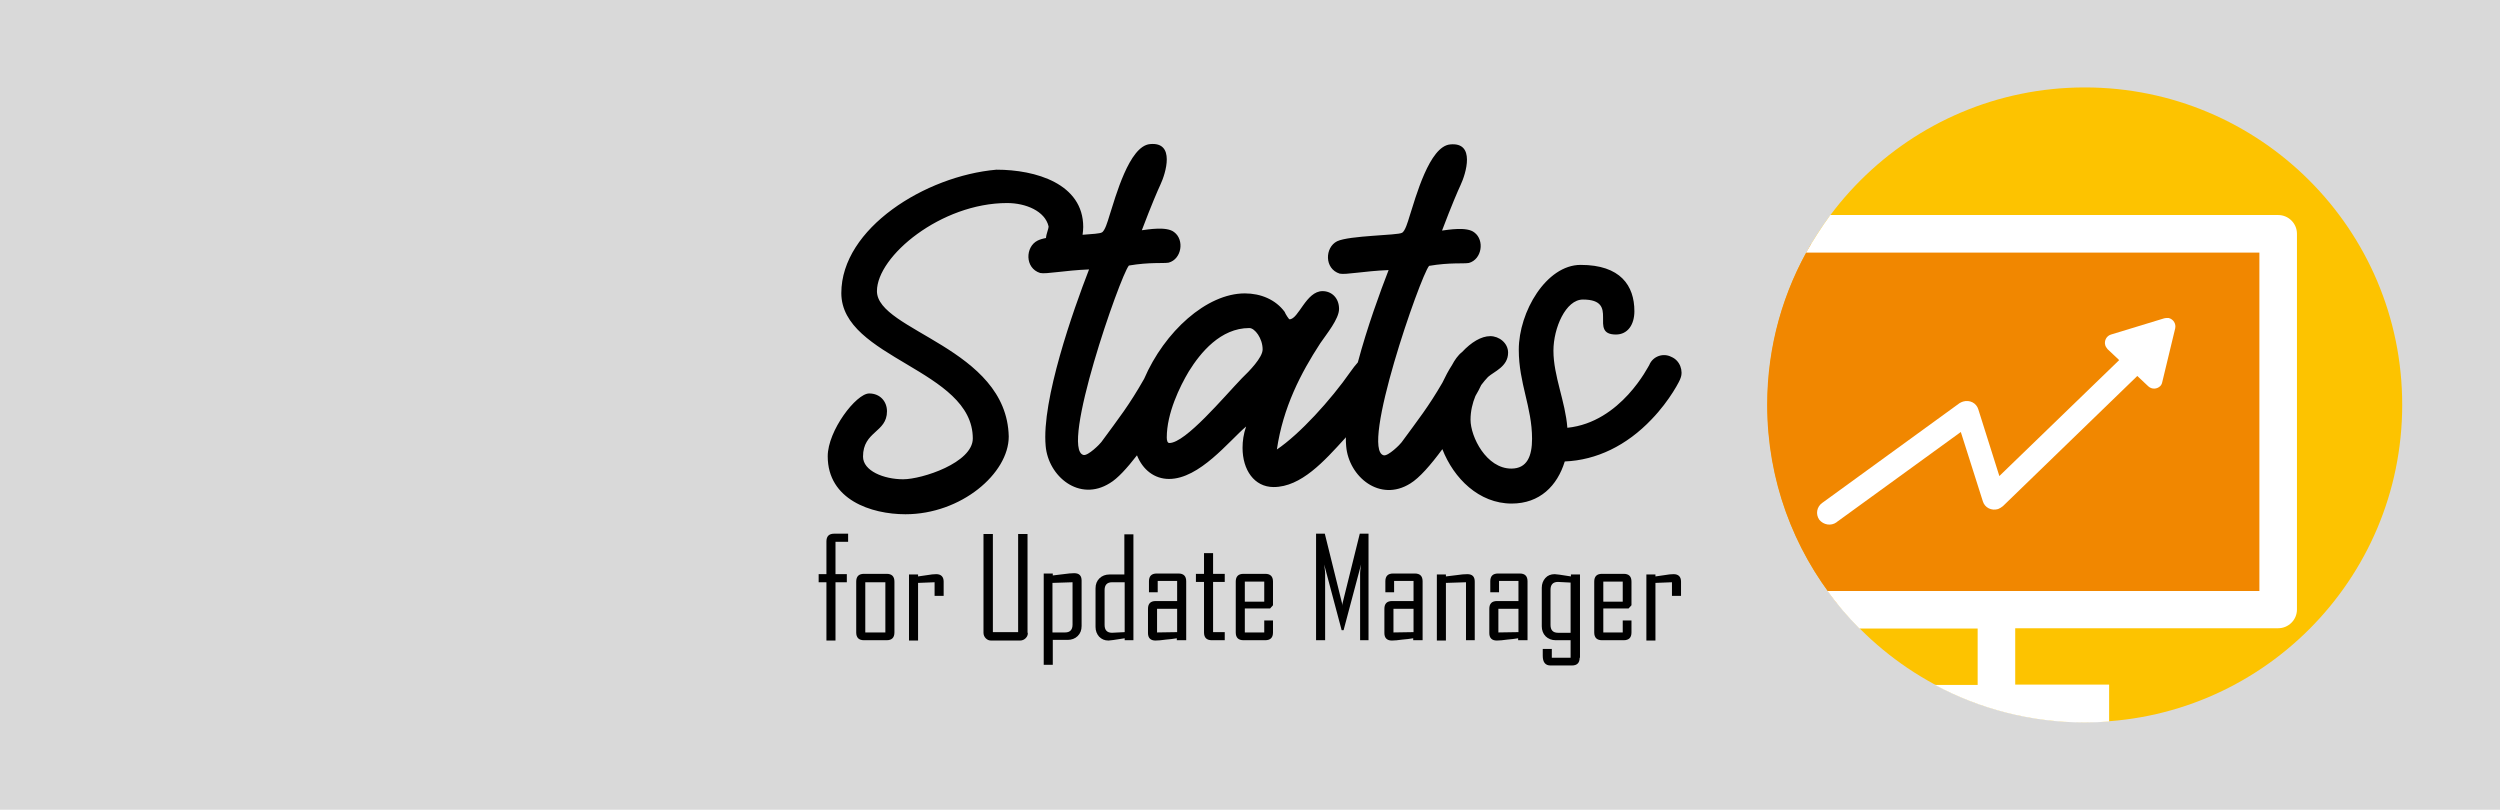
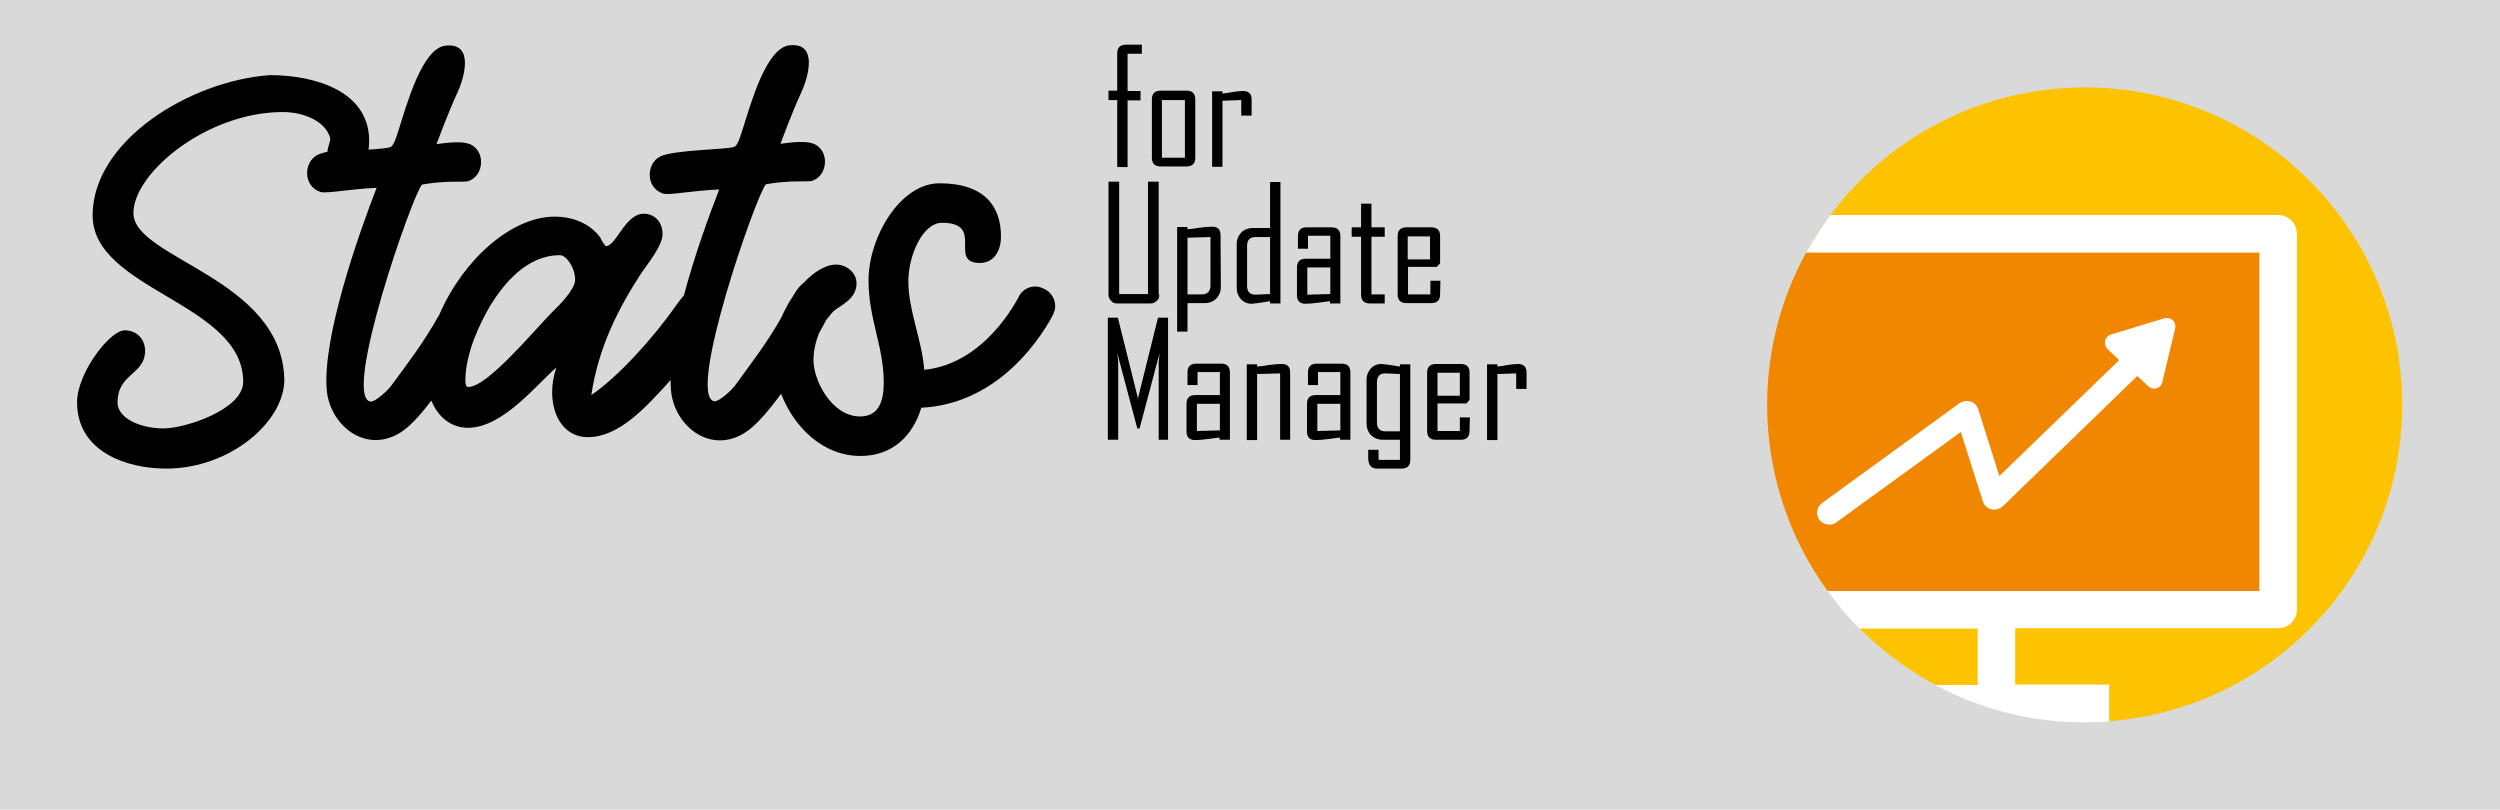
<svg xmlns="http://www.w3.org/2000/svg" version="1.1" id="Livello_1" x="0px" y="0px" viewBox="0 0 772 250" style="enable-background:new 0 0 772 250;" xml:space="preserve">
  <style type="text/css">
	.st0{fill:#D9D9D9;}
	.st1{fill:#FDC300;}
	.st2{fill:#F18700;}
	.st3{fill:#FFFFFF;}
</style>
  <rect class="st0" width="772" height="250" />
  <g>
    <circle class="st1" cx="643.8" cy="125" r="98" />
-     <path class="st2" d="M545.7,125c0,23.2,8.1,44.5,21.6,61.3h133.1V75.3H559.3C550.7,89.8,545.7,106.8,545.7,125z" />
-     <path class="st3" d="M651.3,211.4h-5.8h-23.2V194h81.2c3.2,0,5.8-2.6,5.8-5.8V72.2c0-3.2-2.6-5.8-5.8-5.8c0,0,0,0,0,0H565.2   c-2.7,3.7-5.2,7.6-7.5,11.6h140v104.5H564.3c3,4.1,6.3,8,9.9,11.6h36.5v17.4h-13.2c13.8,7.4,29.6,11.6,46.3,11.6   c2.5,0,5-0.1,7.5-0.3V211.4z" />
-     <path class="st3" d="M567.1,161.3c0,0,0.1-0.1,0.1-0.1l38.3-27.8l6.8,21.4c0.6,2,2.7,3,4.7,2.4c0.5-0.2,1-0.5,1.5-0.9l41.5-40.2   l3.4,3.2c1.1,1,2.7,0.9,3.7-0.1c0.3-0.3,0.5-0.7,0.6-1.2l2-8.3l2-8.3c0.3-1.4-0.5-2.8-2-3.2c0,0,0,0-0.1,0l0,0c-0.1,0-0.2,0-0.3,0   c-0.3,0-0.7,0-1,0.1l-8.2,2.5l-8.2,2.5c-1.4,0.4-2.2,1.9-1.8,3.3c0.1,0.4,0.4,0.8,0.7,1.2l3.6,3.4l-37,35.8l-6.5-20.6   c-0.6-2-2.7-3-4.7-2.4c-0.4,0.1-0.7,0.3-1.1,0.5l-42.4,30.8c-1.7,1.2-2.1,3.5-0.9,5.2C563.1,162.1,565.4,162.5,567.1,161.3z" />
+     <path class="st2" d="M545.7,125c0,23.2,8.1,44.5,21.6,61.3h133.1v-111H559.3C550.7,89.8,545.7,106.8,545.7,125z" />
+     <path class="st3" d="M651.3,211.4h-5.8h-23.2V194h81.2c3.2,0,5.8-2.6,5.8-5.8v-116c0-3.2-2.6-5.8-5.8-5.8l0,0H565.2   c-2.7,3.7-5.2,7.6-7.5,11.6h140v104.5H564.3c3,4.1,6.3,8,9.9,11.6h36.5v17.4h-13.2c13.8,7.4,29.6,11.6,46.3,11.6   c2.5,0,5-0.1,7.5-0.3V211.4z" />
+     <path class="st3" d="M567.1,161.3l0.1-0.1l38.3-27.8l6.8,21.4c0.6,2,2.7,3,4.7,2.4c0.5-0.2,1-0.5,1.5-0.9l41.5-40.2l3.4,3.2   c1.1,1,2.7,0.9,3.7-0.1c0.3-0.3,0.5-0.7,0.6-1.2l2-8.3l2-8.3c0.3-1.4-0.5-2.8-2-3.2c0,0,0,0-0.1,0l0,0c-0.1,0-0.2,0-0.3,0   c-0.3,0-0.7,0-1,0.1l-8.2,2.5l-8.2,2.5c-1.4,0.4-2.2,1.9-1.8,3.3c0.1,0.4,0.4,0.8,0.7,1.2l3.6,3.4l-37,35.8l-6.5-20.6   c-0.6-2-2.7-3-4.7-2.4c-0.4,0.1-0.7,0.3-1.1,0.5l-42.4,30.8c-1.7,1.2-2.1,3.5-0.9,5.2C563.1,162.1,565.4,162.5,567.1,161.3z" />
  </g>
  <g>
-     <path d="M516.1,110.2c-2.5-1.3-5.7-0.2-6.8,2.5c-0.2,0.2-8.7,17.7-25.3,19.4c-0.6-8.1-4.3-16-4.3-23.8c0-7,3.8-15.8,9.1-15.8   c11.7,0,1.5,10.8,10.2,10.8c3.6,0,5.7-3,5.7-7.2c0-7.9-4.3-14.3-16.6-14.3c-10.6,0-19.1,14.5-19.1,26.2c0,10.4,4.1,17.7,4.1,27.5   c0,5.3-1.5,9.2-6.4,9.2c-7.7,0-12.6-9.8-12.6-15.1c0-2.6,0.6-5.1,1.5-7.3c0.7-1.2,1.3-2.3,1.8-3.4c0.7-0.9,1.4-1.8,2.1-2.5   c1.9-1.7,6.2-3.2,6.2-7.5c0-3-2.8-5.1-5.5-5.1c-2.8,0-5.9,1.9-8.7,4.9c-1.3,1-2.3,2.5-3.1,4c-1.1,1.7-2.1,3.6-3,5.5   c-4.3,7.4-7.4,11.3-12.6,18.4c-0.4,0.6-4.1,4.3-5.5,4c-7.4-1.7,11.3-55.3,14-58.5c6.4-1.1,10.8-0.6,12.3-0.9c4-1.1,4.9-7,1.7-9.4   c-2.3-1.9-8.3-0.8-10-0.6c3-7.9,4.9-12.3,5.7-14c1.7-3.6,4.7-13.4-3.2-12.6c-6.4,0.6-10.6,16.2-12.6,22.4c-0.4,1.3-1.3,4.5-2.3,4.9   c-1.3,0.8-16.2,0.8-20,2.6c-3.8,1.9-4,8.5,0.8,10c1.9,0.4,7.5-0.8,15.1-1.1c-2.6,6.7-6.6,17.6-9.5,28.5c-0.8,0.9-1.5,1.8-2.2,2.8   c-6.2,8.9-15.8,19.4-22.8,24.1c1.9-13,7.4-23.6,13.4-32.8c1.9-2.8,5.8-7.5,5.8-10.6c0-3.4-2.3-5.5-5.1-5.5c-5.1,0-7.4,8.7-10.2,8.7   c-0.2,0-1.3-1.7-1.5-2.3c-2.8-3.8-7.4-5.7-12.3-5.7c-11.8,0-24.8,11.8-31.1,26.4c-4.6,8.1-7.7,12-13.2,19.5c-0.4,0.6-4.1,4.3-5.5,4   c-7.4-1.7,11.3-55.3,14-58.5c6.4-1.1,10.8-0.6,12.3-0.9c4-1.1,4.9-7,1.7-9.4c-2.3-1.9-8.3-0.8-10-0.6c3-7.9,4.9-12.3,5.7-14   c1.7-3.6,4.7-13.4-3.2-12.6c-6.4,0.6-10.6,16.2-12.6,22.4c-0.4,1.3-1.3,4.5-2.3,4.9c-0.5,0.3-2.9,0.5-5.9,0.7   c0.1-0.8,0.2-1.6,0.2-2.4c0-13.4-14.7-17.7-26.8-17.7c-21.9,1.9-47.9,18.1-47.9,38.1c0,20.2,40.6,23.6,40.6,44.9   c0,7.5-15.7,12.6-21.5,12.6c-6,0-12.4-2.6-12.4-7c0-7.9,7.4-7.4,7.4-14c0-3-2.1-5.5-5.5-5.5c-4,0-12.8,11.5-12.8,19.4   c0,13.4,13.4,17.9,24,17.9c17.2,0,31.9-12.6,31.9-24c-0.6-27.4-40.7-32.6-40.7-44.9c0-10.8,19.8-27.2,40.2-27.2   c5.8,0,11.7,2.5,12.8,7.2c0,0.9-0.7,2.2-0.8,3.6c-1.1,0.2-2,0.5-2.6,0.8c-3.8,1.9-4,8.5,0.8,10c1.9,0.4,7.5-0.8,15.1-1.1   c-4.9,12.6-14.7,40.4-13.4,54.5c0.8,9.4,10.4,17.4,19.8,11.5c2.4-1.4,5.3-4.6,8.4-8.6c1.8,4.5,5.4,7.3,9.9,7.3   c9.4,0,18.5-11.7,23.8-16.2c-0.8,2.3-1.1,4.5-1.1,6.6c0,6.8,3.6,12.1,9.6,12.1c8.5,0,15.7-8.1,21.9-14.9c0.1-0.1,0.3-0.3,0.4-0.5   c0,1,0,1.9,0.1,2.8c0.8,9.4,10.4,17.4,19.8,11.5c2.8-1.7,6.3-5.7,9.9-10.6c3.5,9,11.3,16.8,21.4,16.8c8.7,0,14.1-5.5,16.4-13   c9.8-0.4,19.1-4.9,26.8-13c5.8-6,8.9-12.3,8.9-12.6C519.9,114.6,518.8,111.3,516.1,110.2z M383.5,116.8c-5.5,5.7-17.4,20-22.4,20   c-0.6,0-0.8-0.8-0.8-1.7c0-7.5,4-15.7,6.8-20.4c3.6-5.8,9.8-13.4,18.7-13.4c1.7,0,4.1,3.2,4.1,6.6   C389.9,110.4,385.8,114.6,383.5,116.8z" />
+     <path d="M322.2,89.1c-2.9-1.5-6.5-0.2-7.8,2.9c-0.2,0.2-10,20.3-29,22.2c-0.7-9.3-4.9-18.3-4.9-27.3c0-8,4.4-18.1,10.4-18.1   c13.4,0,1.7,12.4,11.7,12.4c4.1,0,6.5-3.4,6.5-8.2c0-9.1-4.9-16.4-19-16.4c-12.1,0-21.9,16.6-21.9,30c0,11.9,4.7,20.3,4.7,31.5   c0,6.1-1.7,10.5-7.3,10.5c-8.8,0-14.4-11.2-14.4-17.3c0-3,0.7-5.8,1.7-8.4c0.8-1.4,1.5-2.6,2.1-3.9c0.8-1,1.6-2.1,2.4-2.9   c2.2-1.9,7.1-3.7,7.1-8.6c0-3.4-3.2-5.8-6.3-5.8c-3.2,0-6.8,2.2-10,5.6c-1.5,1.1-2.6,2.9-3.6,4.6c-1.3,1.9-2.4,4.1-3.4,6.3   c-4.9,8.5-8.5,12.9-14.4,21.1c-0.5,0.7-4.7,4.9-6.3,4.6c-8.5-1.9,12.9-63.4,16-67c7.3-1.3,12.4-0.7,14.1-1c4.6-1.3,5.6-8,1.9-10.8   c-2.6-2.2-9.5-0.9-11.5-0.7c3.4-9.1,5.6-14.1,6.5-16c1.9-4.1,5.4-15.4-3.7-14.4c-7.3,0.7-12.1,18.6-14.4,25.7   c-0.5,1.5-1.5,5.2-2.6,5.6c-1.5,0.9-18.6,0.9-22.9,3c-4.4,2.2-4.6,9.7,0.9,11.5c2.2,0.5,8.6-0.9,17.3-1.3   c-3,7.7-7.6,20.2-10.9,32.7c-0.9,1-1.7,2.1-2.5,3.2c-7.1,10.2-18.1,22.2-26.1,27.6c2.2-14.9,8.5-27,15.4-37.6   c2.2-3.2,6.6-8.6,6.6-12.1c0-3.9-2.6-6.3-5.8-6.3c-5.8,0-8.5,10-11.7,10c-0.2,0-1.5-1.9-1.7-2.6c-3.2-4.4-8.5-6.5-14.1-6.5   c-13.5,0-28.4,13.5-35.6,30.2c-5.3,9.3-8.8,13.7-15.1,22.3c-0.5,0.7-4.7,4.9-6.3,4.6c-8.5-1.9,12.9-63.4,16-67   c7.3-1.3,12.4-0.7,14.1-1c4.6-1.3,5.6-8,1.9-10.8c-2.6-2.2-9.5-0.9-11.5-0.7c3.4-9.1,5.6-14.1,6.5-16c1.9-4.1,5.4-15.4-3.7-14.4   c-7.3,0.7-12.1,18.6-14.4,25.7c-0.5,1.5-1.5,5.2-2.6,5.6c-0.6,0.3-3.3,0.6-6.8,0.8c0.1-0.9,0.2-1.8,0.2-2.7   c0-15.4-16.8-20.3-30.7-20.3C58.4,25,28.6,43.6,28.6,66.5c0,23.1,46.5,27,46.5,51.4c0,8.6-18,14.4-24.6,14.4c-6.9,0-14.2-3-14.2-8   c0-9.1,8.5-8.5,8.5-16c0-3.4-2.4-6.3-6.3-6.3c-4.6,0-14.7,13.2-14.7,22.2c0,15.4,15.4,20.5,27.5,20.5c19.7,0,36.5-14.4,36.5-27.5   c-0.7-31.4-46.6-37.3-46.6-51.4c0-12.4,22.7-31.2,46.1-31.2c6.6,0,13.4,2.9,14.7,8.2c0,1-0.8,2.5-0.9,4.1c-1.3,0.2-2.3,0.6-3,0.9   c-4.4,2.2-4.6,9.7,0.9,11.5c2.2,0.5,8.6-0.9,17.3-1.3c-5.6,14.4-16.8,46.3-15.4,62.4c0.9,10.8,11.9,19.9,22.7,13.2   c2.7-1.6,6.1-5.3,9.6-9.9c2.1,5.2,6.2,8.4,11.3,8.4c10.8,0,21.2-13.4,27.3-18.6c-0.9,2.6-1.3,5.2-1.3,7.6c0,7.8,4.1,13.9,11,13.9   c9.7,0,18-9.3,25.1-17.1c0.1-0.1,0.3-0.3,0.5-0.6c0,1.1,0,2.2,0.1,3.2c0.9,10.8,11.9,19.9,22.7,13.2c3.2-1.9,7.2-6.5,11.3-12.1   c4,10.3,12.9,19.2,24.5,19.2c10,0,16.2-6.3,18.8-14.9c11.2-0.5,21.9-5.6,30.7-14.9c6.6-6.9,10.2-14.1,10.2-14.4   C326.6,94.1,325.3,90.3,322.2,89.1z M170.3,96.6c-6.3,6.5-19.9,22.9-25.7,22.9c-0.7,0-0.9-0.9-0.9-1.9c0-8.6,4.6-18,7.8-23.4   c4.1-6.6,11.2-15.4,21.4-15.4c1.9,0,4.7,3.7,4.7,7.6C177.6,89.3,172.9,94.1,170.3,96.6z" />
    <g>
-       <path d="M261.9,167.3H258v10h3.5v2.5H258v18h-2.8v-18h-2.4v-2.5h2.4v-10.1c0-1.6,0.8-2.4,2.4-2.4h4.3V167.3z" />
-       <path d="M276.2,195.3c0,1.6-0.8,2.4-2.4,2.4h-7c-1.6,0-2.4-0.8-2.4-2.4v-15.7c0-1.6,0.8-2.4,2.4-2.4h7c1.6,0,2.4,0.8,2.4,2.4    V195.3z M273.4,195.3v-15.5h-6.2v15.5H273.4z" />
-       <path d="M291.4,184h-2.8v-4.2l-5.1,0.2v17.8h-2.8v-20.4h2.8v0.6c0.9-0.1,1.9-0.3,2.8-0.4c1.1-0.2,2.1-0.3,2.8-0.3    c1.5,0,2.3,0.8,2.3,2.3V184z" />
-       <path d="M317.4,195.4c0,0.7-0.2,1.2-0.7,1.7c-0.4,0.4-1,0.7-1.7,0.7h-8.9c-0.7,0-1.2-0.2-1.7-0.7c-0.4-0.4-0.7-1-0.7-1.7v-30.5    h2.9v30.3h7.8v-30.3h2.9V195.4z" />
-       <path d="M334,193.3c0,1.3-0.4,2.3-1.2,3.1c-0.8,0.8-1.9,1.2-3.1,1.2h-4.6v7.7h-2.8v-28.2h2.8v0.6c1.1-0.1,2.2-0.3,3.3-0.4    c1.4-0.2,2.5-0.3,3.3-0.3c1.6,0,2.3,0.8,2.3,2.3V193.3z M331.2,192.9v-13.1l-6.2,0.2v15.3h3.9    C330.4,195.3,331.2,194.5,331.2,192.9z" />
-       <path d="M350.1,197.7h-2.8v-0.6c-3,0.5-4.7,0.7-5,0.7c-1.2,0-2.1-0.4-2.9-1.2c-0.7-0.8-1.1-1.8-1.1-3v-11.9c0-1.3,0.4-2.3,1.2-3.1    c0.8-0.8,1.9-1.2,3.1-1.2h4.6v-12.4h2.8V197.7z M347.3,195.2v-15.4h-3.9c-1.5,0-2.3,0.8-2.3,2.4V193c0,1.6,0.8,2.4,2.3,2.4    C343.8,195.4,345.1,195.3,347.3,195.2z" />
-       <path d="M366.2,197.7h-2.8v-0.6c-1.1,0.2-2.2,0.3-3.3,0.4c-1.4,0.2-2.5,0.3-3.3,0.3c-1.5,0-2.3-0.8-2.3-2.3v-7.5    c0-1.6,0.8-2.4,2.4-2.4h6.6v-6.2h-6v3.5h-2.7v-3.4c0-1.6,0.8-2.4,2.4-2.4h6.7c1.6,0,2.4,0.8,2.4,2.4V197.7z M363.5,195.2V188h-6.2    v7.3L363.5,195.2z" />
-       <path d="M378.2,197.7h-4c-1.6,0-2.4-0.8-2.4-2.4v-15.6h-2.5v-2.5h2.5v-6.4h2.8v6.4h3.6v2.5h-3.6v15.5h3.6V197.7z" />
-       <path d="M393.1,195.3c0,1.6-0.8,2.4-2.4,2.4h-6.7c-1.6,0-2.4-0.8-2.4-2.4v-15.7c0-1.6,0.8-2.4,2.4-2.4h6.7c1.6,0,2.4,0.8,2.4,2.4    v7.3l-0.9,1h-7.8v7.4h6v-3.7h2.7V195.3z M390.4,185.8v-6.2h-6v6.2H390.4z" />
-       <path d="M422.8,197.7H420v-20.8c0-0.3,0.1-1.2,0.3-2.6l-5.4,20.3h-0.6l-5.4-20.3c0.2,1.4,0.3,2.3,0.3,2.6v20.8h-2.8v-32.9h2.7    l5.3,21.4c0,0.1,0.1,0.4,0.1,0.9c0-0.2,0-0.5,0.1-0.9l5.3-21.4h2.7V197.7z" />
-       <path d="M439.2,197.7h-2.8v-0.6c-1.1,0.2-2.2,0.3-3.3,0.4c-1.4,0.2-2.5,0.3-3.3,0.3c-1.5,0-2.3-0.8-2.3-2.3v-7.5    c0-1.6,0.8-2.4,2.4-2.4h6.6v-6.2h-6v3.5h-2.7v-3.4c0-1.6,0.8-2.4,2.4-2.4h6.7c1.6,0,2.4,0.8,2.4,2.4V197.7z M436.5,195.2V188h-6.2    v7.3L436.5,195.2z" />
-       <path d="M455.5,197.7h-2.8v-17.9l-6.2,0.2v17.8h-2.8v-20.4h2.8v0.6c1.1-0.1,2.2-0.3,3.3-0.4c1.3-0.2,2.4-0.3,3.3-0.3    c1.6,0,2.3,0.8,2.3,2.3V197.7z" />
-       <path d="M471.6,197.7h-2.8v-0.6c-1.1,0.2-2.2,0.3-3.3,0.4c-1.4,0.2-2.5,0.3-3.3,0.3c-1.5,0-2.3-0.8-2.3-2.3v-7.5    c0-1.6,0.8-2.4,2.4-2.4h6.6v-6.2h-6v3.5h-2.7v-3.4c0-1.6,0.8-2.4,2.4-2.4h6.7c1.6,0,2.4,0.8,2.4,2.4V197.7z M468.9,195.2V188h-6.2    v7.3L468.9,195.2z" />
-       <path d="M487.8,203.1c0,1.6-0.8,2.4-2.4,2.4h-6.6c-1.6,0-2.4-1-2.4-3c0-0.2,0-0.6,0-1.1c0-0.5,0-0.8,0-1h2.8v2.7h5.8v-5.4h-4.6    c-1.2,0-2.3-0.4-3.1-1.2c-0.8-0.8-1.2-1.9-1.2-3.1v-11.9c0-1.2,0.4-2.2,1.1-3c0.7-0.8,1.7-1.2,2.9-1.2c0.3,0,2,0.2,5,0.7v-0.6h2.8    V203.1z M485,195.3v-15.4c-2.2-0.1-3.5-0.2-3.9-0.2c-1.5,0-2.3,0.8-2.3,2.4v10.9c0,1.6,0.8,2.4,2.3,2.4H485z" />
-       <path d="M503.8,195.3c0,1.6-0.8,2.4-2.4,2.4h-6.7c-1.6,0-2.4-0.8-2.4-2.4v-15.7c0-1.6,0.8-2.4,2.4-2.4h6.7c1.6,0,2.4,0.8,2.4,2.4    v7.3l-0.9,1h-7.8v7.4h6v-3.7h2.7V195.3z M501.1,185.8v-6.2h-6v6.2H501.1z" />
-       <path d="M519.1,184h-2.8v-4.2l-5.1,0.2v17.8h-2.8v-20.4h2.8v0.6c0.9-0.1,1.9-0.3,2.8-0.4c1.1-0.2,2.1-0.3,2.8-0.3    c1.5,0,2.3,0.8,2.3,2.3V184z" />
+       <path d="M352.7,16.6h-4.5v11.5h4v2.9h-4v20.6H345V30.9h-2.7v-2.9h2.7V16.5c0-1.8,0.9-2.7,2.7-2.7h4.9V16.6z" />
+       <path d="M369.1,48.7c0,1.8-0.9,2.7-2.7,2.7h-8c-1.8,0-2.7-0.9-2.7-2.7v-18c0-1.8,0.9-2.7,2.7-2.7h8c1.8,0,2.7,0.9,2.7,2.7V48.7z     M365.9,48.7V30.9h-7.1v17.8H365.9z" />
+       <path d="M386.5,35.7h-3.2v-4.8l-5.8,0.2v20.4h-3.2V28.2h3.2v0.7c1-0.1,2.2-0.3,3.2-0.5c1.3-0.2,2.4-0.3,3.2-0.3    c1.7,0,2.6,0.9,2.6,2.6L386.5,35.7L386.5,35.7z" />
+     </g>
+     <g>
+       <path d="M358,91c0,0.8-0.2,1.4-0.8,1.9c-0.5,0.5-1.1,0.8-1.9,0.8H345c-0.8,0-1.4-0.2-1.9-0.8c-0.5-0.5-0.8-1.1-0.8-1.9V56.1h3.3    v34.7h8.9V56.1h3.3V91H358z" />
+       <path d="M377,88.6c0,1.5-0.5,2.6-1.4,3.6c-0.9,0.9-2.2,1.4-3.6,1.4h-5.3v8.8h-3.2V70.1h3.2v0.7c1.3-0.1,2.5-0.3,3.8-0.5    c1.6-0.2,2.9-0.3,3.8-0.3c1.8,0,2.6,0.9,2.6,2.6L377,88.6L377,88.6z M373.8,88.2v-15l-7.1,0.2v17.5h4.5    C372.8,90.9,373.8,90,373.8,88.2z" />
+       <path d="M395.4,93.7h-3.2V93c-3.4,0.6-5.4,0.8-5.7,0.8c-1.4,0-2.4-0.5-3.3-1.4c-0.8-0.9-1.3-2.1-1.3-3.4V75.4    c0-1.5,0.5-2.6,1.4-3.6c0.9-0.9,2.2-1.4,3.6-1.4h5.3V56.2h3.2v37.5H395.4z M392.2,90.8V73.2h-4.5c-1.7,0-2.6,0.9-2.6,2.7v12.4    c0,1.8,0.9,2.7,2.6,2.7C388.2,91,389.7,90.9,392.2,90.8z" />
+       <path d="M413.9,93.7h-3.2V93c-1.3,0.2-2.5,0.3-3.8,0.5c-1.6,0.2-2.9,0.3-3.8,0.3c-1.7,0-2.6-0.9-2.6-2.6v-8.6    c0-1.8,0.9-2.7,2.7-2.7h7.6v-7.1h-6.9v4h-3.1v-3.9c0-1.8,0.9-2.7,2.7-2.7h7.7c1.8,0,2.7,0.9,2.7,2.7v20.9H413.9z M410.8,90.8v-8.2    h-7.1v8.4L410.8,90.8z" />
+       <path d="M427.6,93.7H423c-1.8,0-2.7-0.9-2.7-2.7V73.1h-2.9v-2.9h2.9v-7.3h3.2v7.3h4.1v2.9h-4.1v17.8h4.1V93.7z" />
+       <path d="M444.7,90.9c0,1.8-0.9,2.7-2.7,2.7h-7.7c-1.8,0-2.7-0.9-2.7-2.7v-18c0-1.8,0.9-2.7,2.7-2.7h7.7c1.8,0,2.7,0.9,2.7,2.7v8.4    l-1,1.1h-8.9v8.5h6.9v-4.2h3.1L444.7,90.9L444.7,90.9z M441.6,80.1v-7.1h-6.9v7.1H441.6z" />
+     </g>
+     <g>
+       <path d="M361,135.8h-3.2V112c0-0.3,0.1-1.4,0.3-3l-6.2,23.3h-0.7l-6.2-23.3c0.2,1.6,0.3,2.6,0.3,3v23.8h-3.2V98.1h3.1l6.1,24.5    c0,0.1,0.1,0.5,0.1,1c0-0.2,0-0.6,0.1-1l6.1-24.5h3.1v37.7H361z" />
+       <path d="M379.8,135.8h-3.2v-0.7c-1.3,0.2-2.5,0.3-3.8,0.5c-1.6,0.2-2.9,0.3-3.8,0.3c-1.7,0-2.6-0.9-2.6-2.6v-8.6    c0-1.8,0.9-2.7,2.7-2.7h7.6v-7.1h-6.9v4h-3.1V115c0-1.8,0.9-2.7,2.7-2.7h7.7c1.8,0,2.7,0.9,2.7,2.7v20.9H379.8z M376.7,132.9v-8.2    h-7.1v8.4L376.7,132.9z" />
+       <path d="M398.5,135.8h-3.2v-20.5l-7.1,0.2v20.4H385v-23.4h3.2v0.7c1.3-0.1,2.5-0.3,3.8-0.5c1.5-0.2,2.7-0.3,3.8-0.3    c1.8,0,2.6,0.9,2.6,2.6v20.7H398.5z" />
+       <path d="M417,135.8h-3.2v-0.7c-1.3,0.2-2.5,0.3-3.8,0.5c-1.6,0.2-2.9,0.3-3.8,0.3c-1.7,0-2.6-0.9-2.6-2.6v-8.6    c0-1.8,0.9-2.7,2.7-2.7h7.6v-7.1H407v4h-3.1V115c0-1.8,0.9-2.7,2.7-2.7h7.7c1.8,0,2.7,0.9,2.7,2.7v20.9H417z M413.9,132.9v-8.2    h-7.1v8.4L413.9,132.9z" />
+       <path d="M435.5,142c0,1.8-0.9,2.7-2.7,2.7h-7.6c-1.8,0-2.7-1.1-2.7-3.4c0-0.2,0-0.7,0-1.3s0-0.9,0-1.1h3.2v3.1h6.6v-6.2H427    c-1.4,0-2.6-0.5-3.6-1.4c-0.9-0.9-1.4-2.2-1.4-3.6v-13.6c0-1.4,0.5-2.5,1.3-3.4s1.9-1.4,3.3-1.4c0.3,0,2.3,0.2,5.7,0.8v-0.7h3.2    V142H435.5z M432.3,133.1v-17.6c-2.5-0.1-4-0.2-4.5-0.2c-1.7,0-2.6,0.9-2.6,2.7v12.5c0,1.8,0.9,2.7,2.6,2.7h4.5V133.1z" />
+       <path d="M453.8,133.1c0,1.8-0.9,2.7-2.7,2.7h-7.7c-1.8,0-2.7-0.9-2.7-2.7v-18c0-1.8,0.9-2.7,2.7-2.7h7.7c1.8,0,2.7,0.9,2.7,2.7    v8.4l-1,1.1h-8.9v8.5h6.9v-4.2h3.1L453.8,133.1L453.8,133.1z M450.8,122.2v-7.1h-6.9v7.1H450.8z" />
+       <path d="M471.4,120.1h-3.2v-4.8l-5.8,0.2v20.4h-3.2v-23.4h3.2v0.7c1-0.1,2.2-0.3,3.2-0.5c1.3-0.2,2.4-0.3,3.2-0.3    c1.7,0,2.6,0.9,2.6,2.6V120.1z" />
    </g>
  </g>
</svg>
